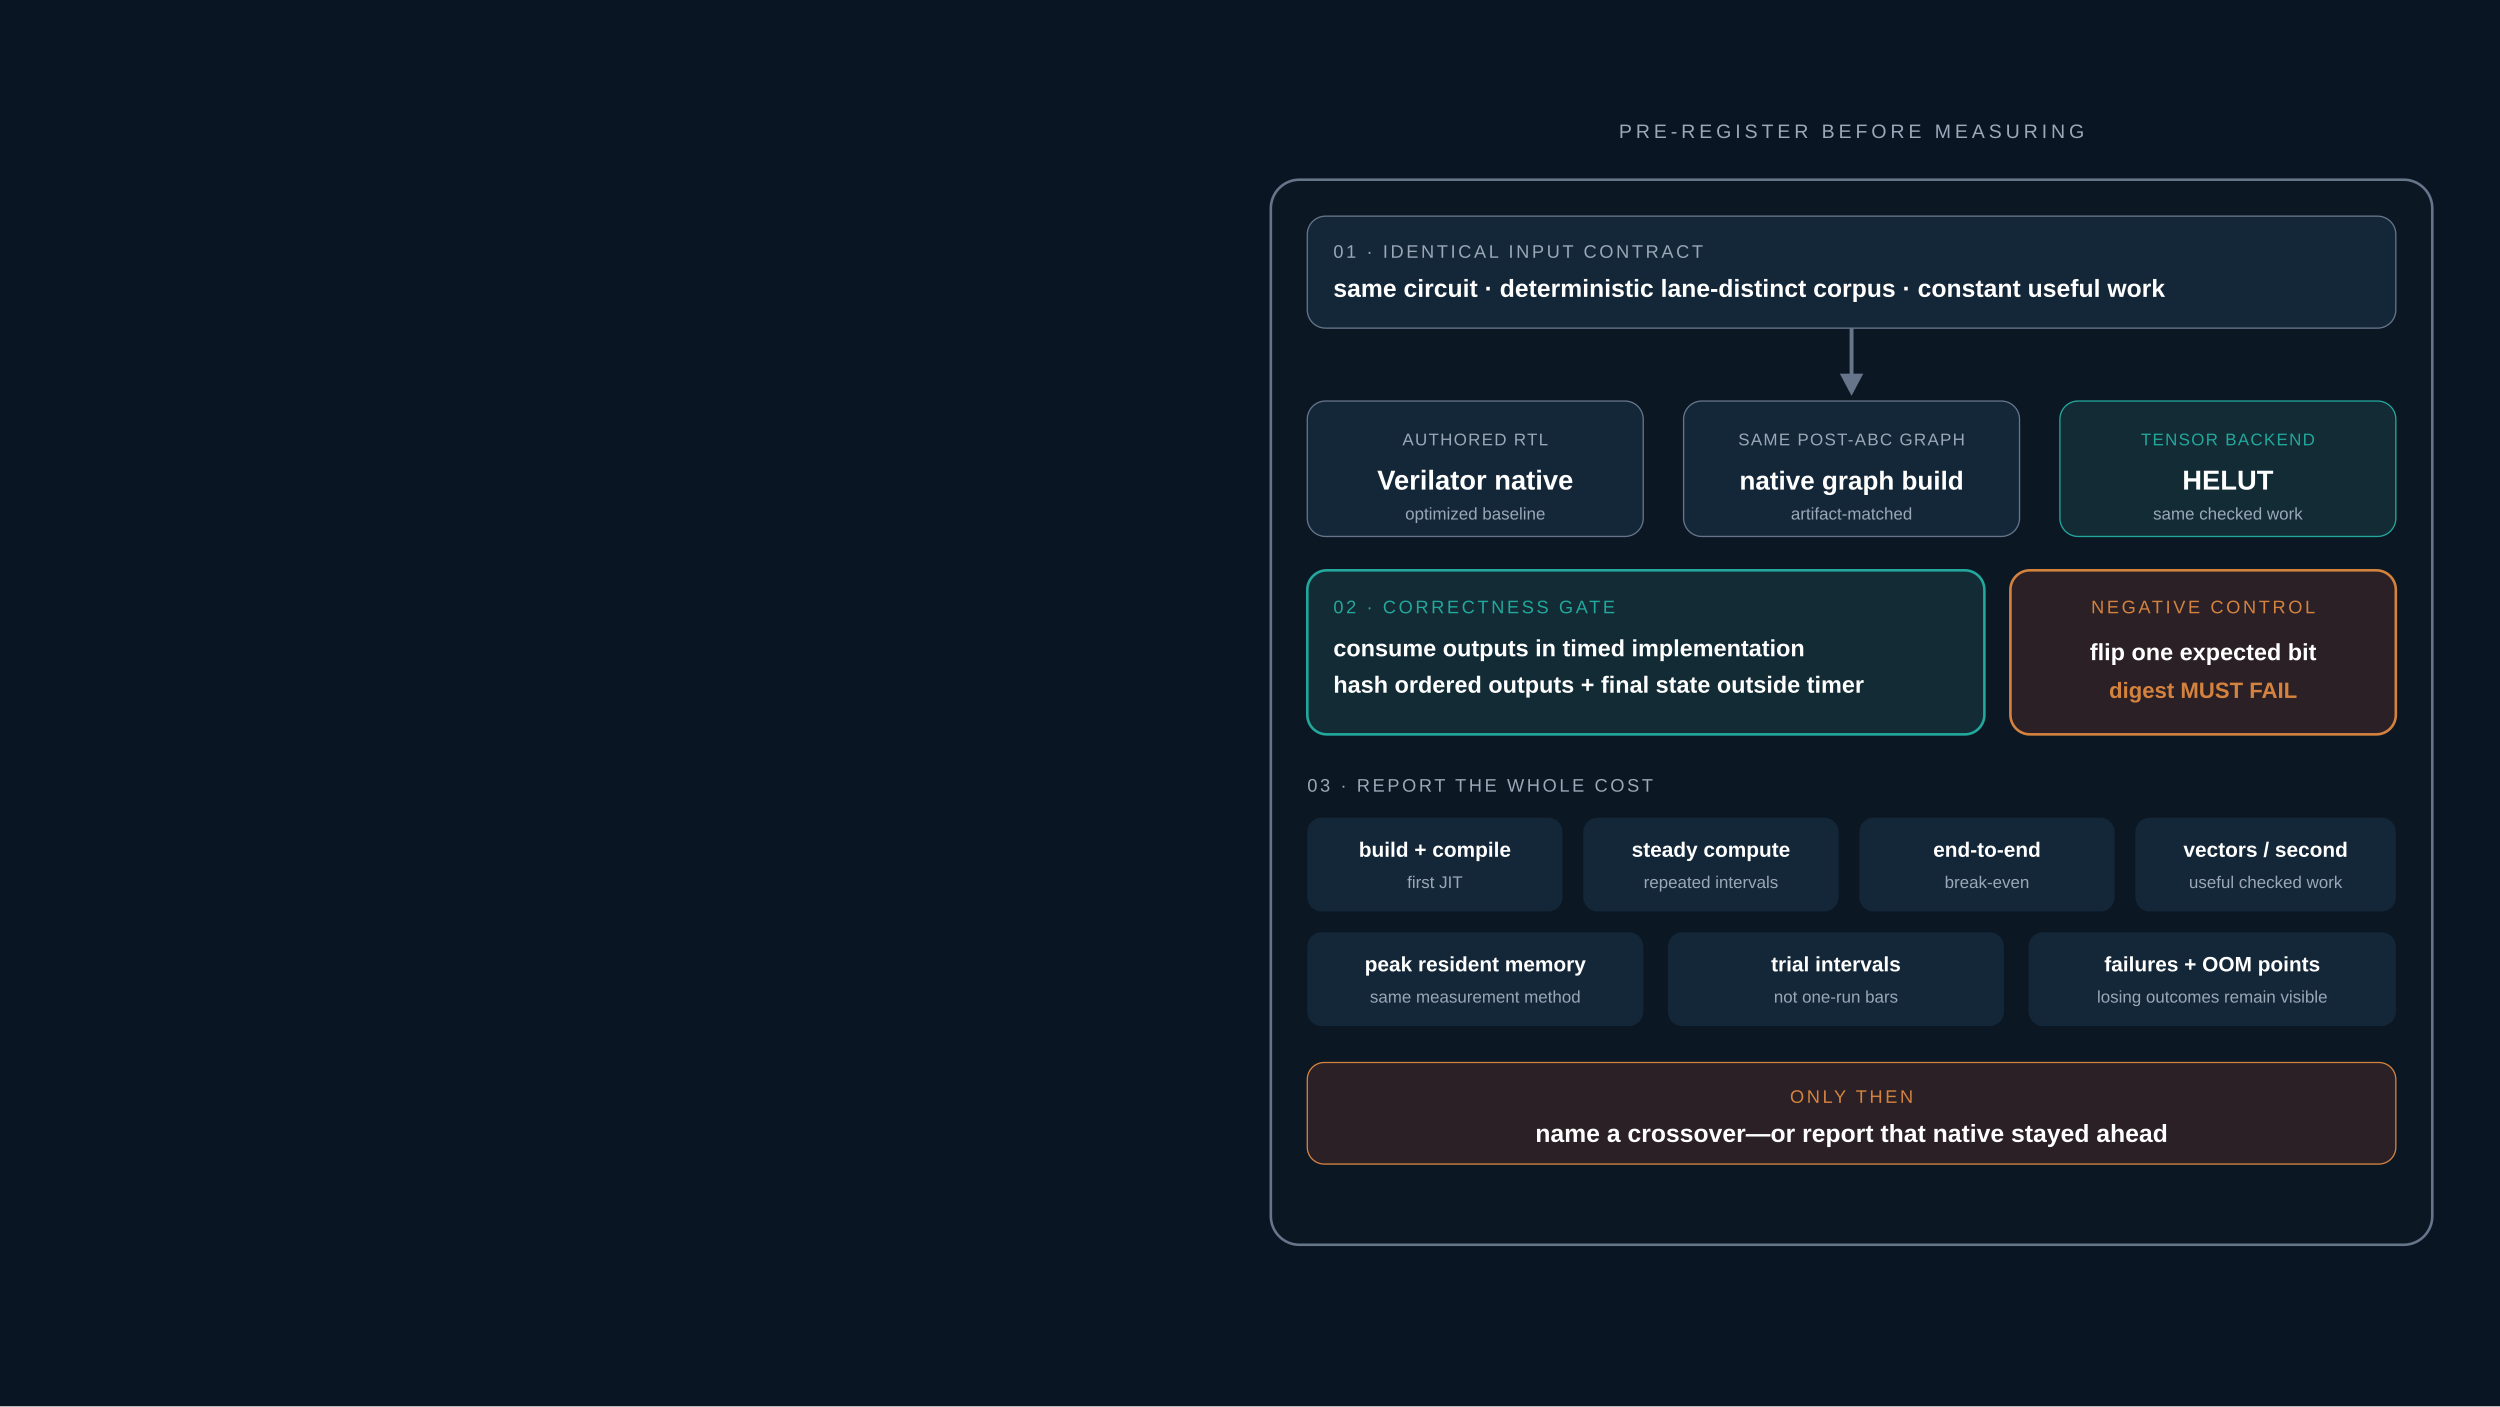
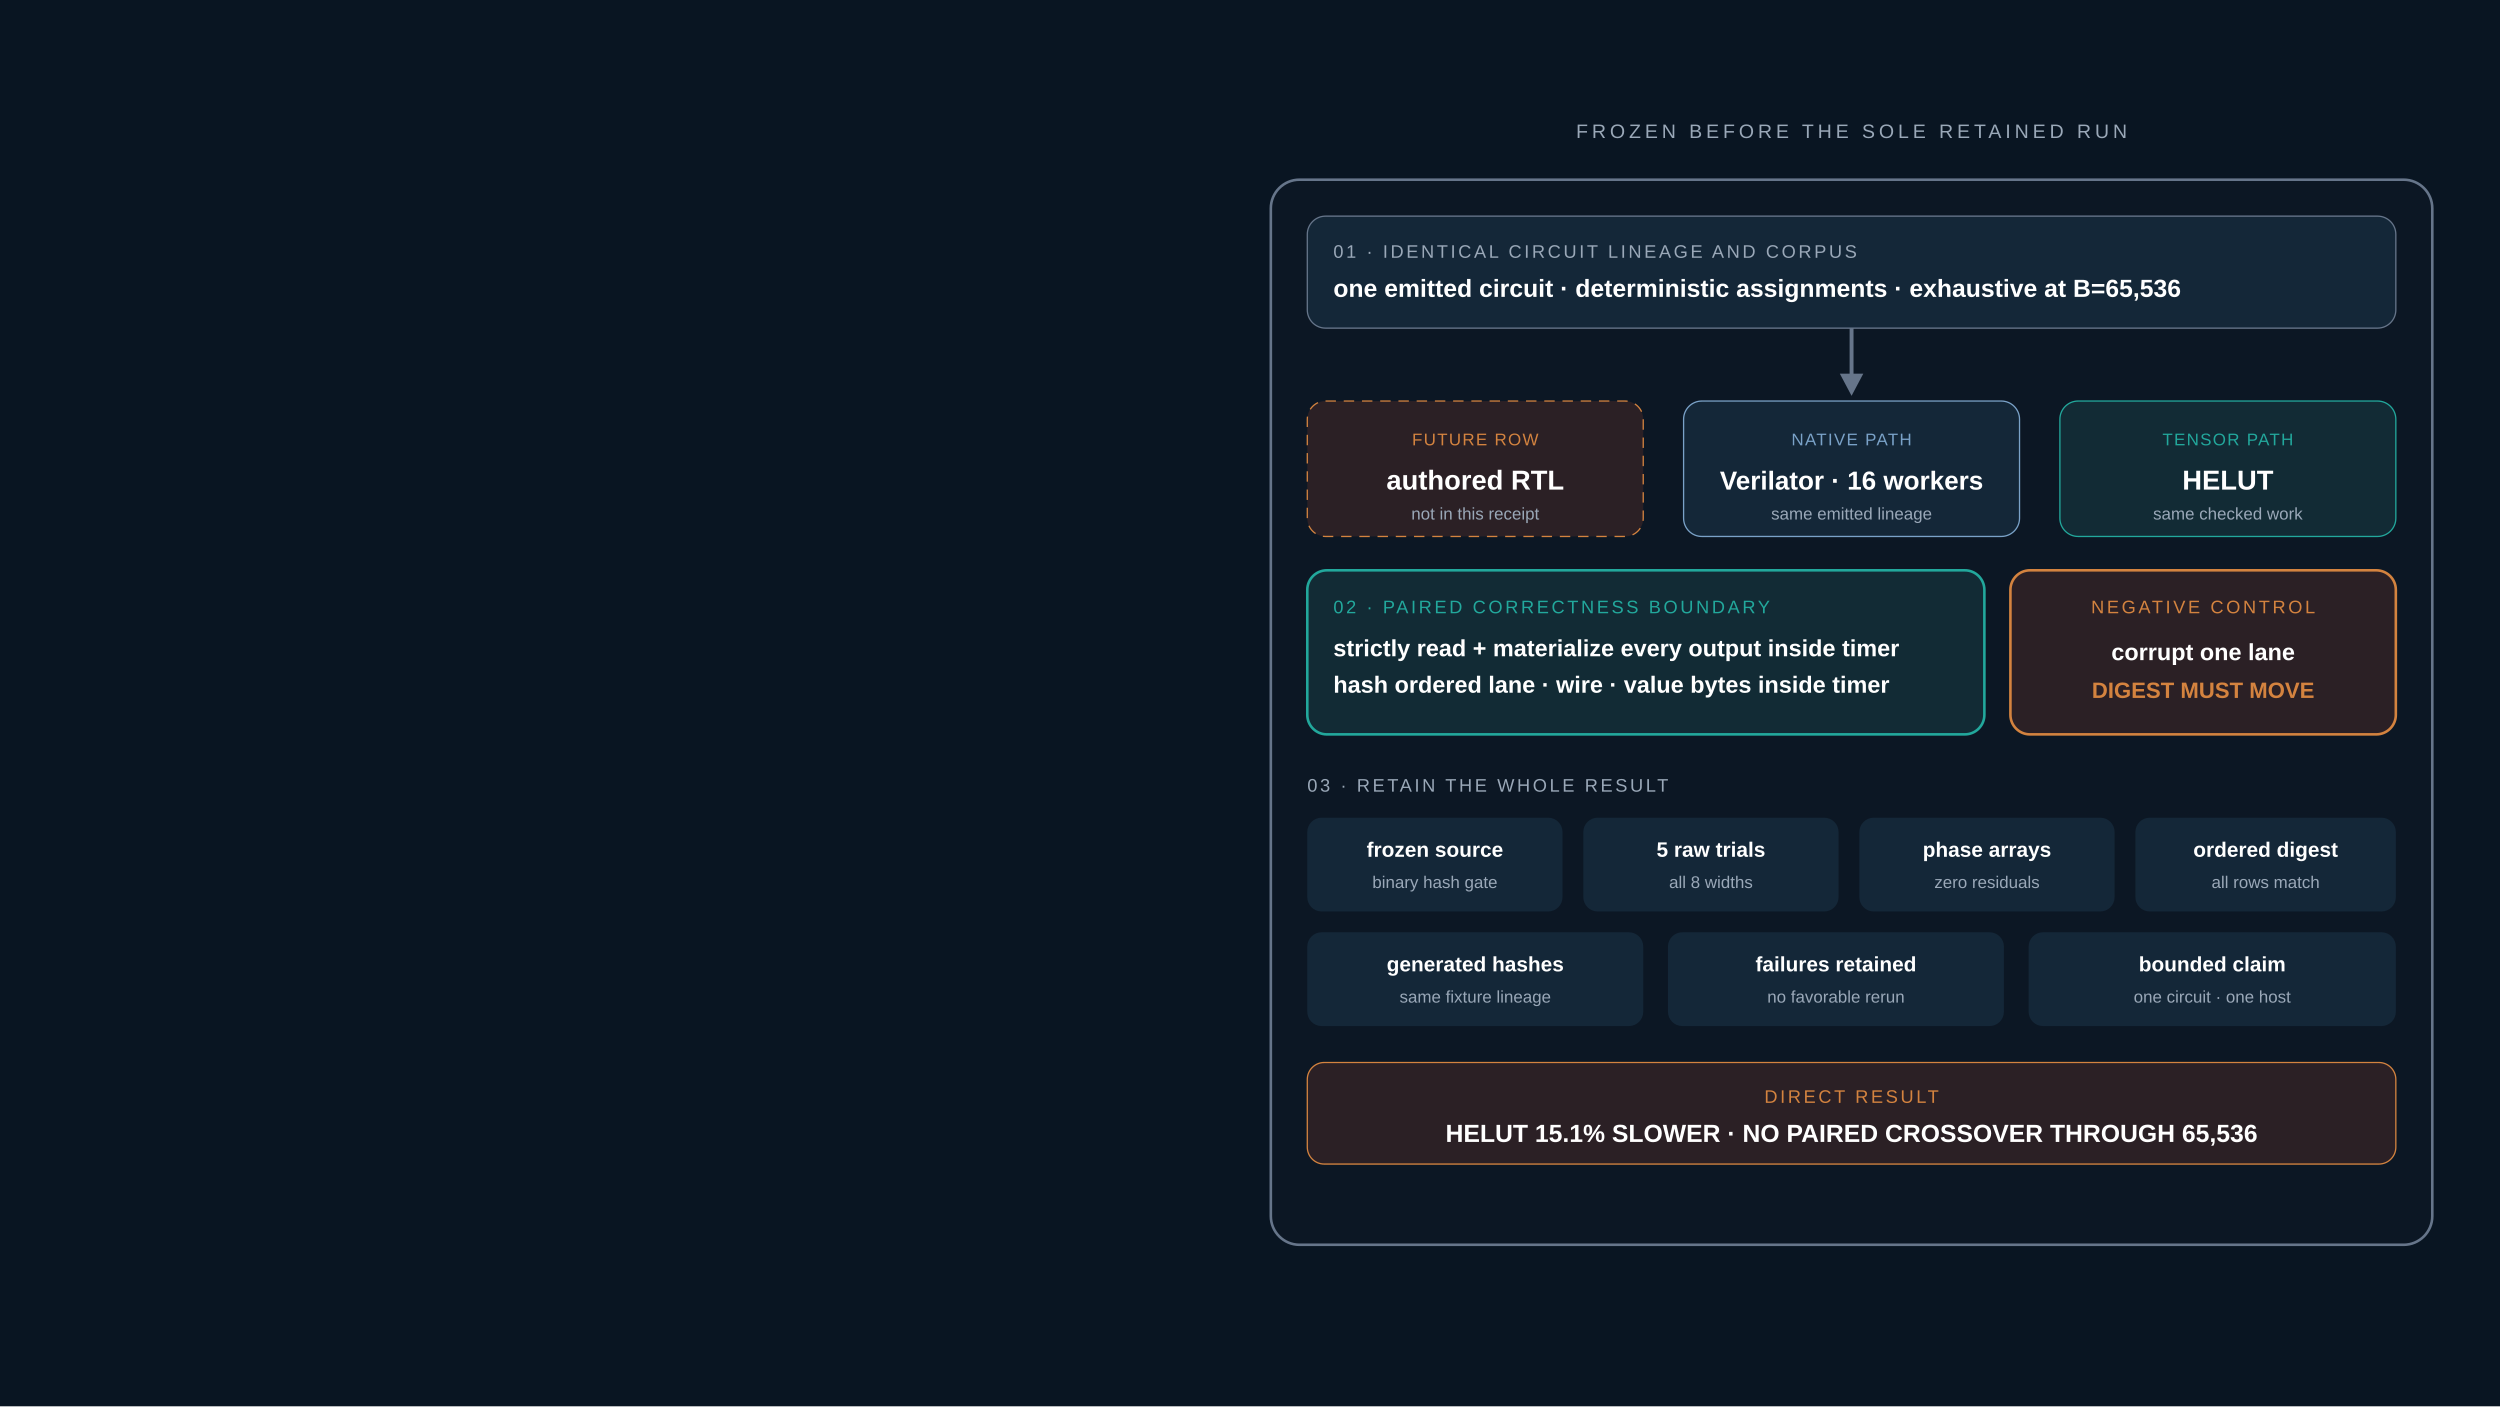
<svg xmlns="http://www.w3.org/2000/svg" viewBox="0 0 1920 1080" role="img" aria-labelledby="title desc">
  <rect width="1920" height="1080" fill="#091522" />
  <g transform="translate(976 88)" font-family="Arial, sans-serif">
-     <text x="446" y="18" text-anchor="middle" fill="#9aa8b8" font-size="15" letter-spacing="3">PRE-REGISTER BEFORE MEASURING</text>
+     <text x="446" y="18" text-anchor="middle" fill="#9aa8b8" font-size="15" letter-spacing="3">FROZEN BEFORE THE SOLE RETAINED RUN</text>
    <rect x="0" y="50" width="892" height="818" rx="22" fill="#0c1724" stroke="#66758a" stroke-width="2" />
    <g transform="translate(28 78)">
      <rect width="836" height="86" rx="14" fill="#142738" stroke="#66758a" />
-       <text x="20" y="32" fill="#9aa8b8" font-size="14" letter-spacing="2">01 · IDENTICAL INPUT CONTRACT</text>
-       <text x="20" y="62" fill="#fff" font-size="19" font-weight="700">same circuit · deterministic lane-distinct corpus · constant useful work</text>
+       <text x="20" y="32" fill="#9aa8b8" font-size="14" letter-spacing="2">01 · IDENTICAL CIRCUIT LINEAGE AND CORPUS</text>
+       <text x="20" y="62" fill="#fff" font-size="19" font-weight="700">one emitted circuit · deterministic assignments · exhaustive at B=65,536</text>
      <line x1="418" y1="86" x2="418" y2="126" stroke="#66758a" stroke-width="3" />
      <polygon points="418,138 409,121 427,121" fill="#66758a" />
      <g transform="translate(0 142)">
-         <rect width="258" height="104" rx="14" fill="#142738" stroke="#66758a" />
-         <text x="129" y="34" text-anchor="middle" fill="#9aa8b8" font-size="13" letter-spacing="1">AUTHORED RTL</text>
-         <text x="129" y="68" text-anchor="middle" fill="#fff" font-size="21" font-weight="700">Verilator native</text>
-         <text x="129" y="91" text-anchor="middle" fill="#9aa8b8" font-size="13">optimized baseline</text>
-         <rect x="289" width="258" height="104" rx="14" fill="#142738" stroke="#66758a" />
-         <text x="418" y="34" text-anchor="middle" fill="#9aa8b8" font-size="13" letter-spacing="1">SAME POST-ABC GRAPH</text>
-         <text x="418" y="68" text-anchor="middle" fill="#fff" font-size="20" font-weight="700">native graph build</text>
-         <text x="418" y="91" text-anchor="middle" fill="#9aa8b8" font-size="13">artifact-matched</text>
+         <rect width="258" height="104" rx="14" fill="#2b2025" stroke="#d4833f" stroke-dasharray="8 6" />
+         <text x="129" y="34" text-anchor="middle" fill="#d4833f" font-size="13" letter-spacing="1">FUTURE ROW</text>
+         <text x="129" y="68" text-anchor="middle" fill="#fff" font-size="21" font-weight="700">authored RTL</text>
+         <text x="129" y="91" text-anchor="middle" fill="#9aa8b8" font-size="13">not in this receipt</text>
+         <rect x="289" width="258" height="104" rx="14" fill="#142738" stroke="#7aa2c8" />
+         <text x="418" y="34" text-anchor="middle" fill="#7aa2c8" font-size="13" letter-spacing="1">NATIVE PATH</text>
+         <text x="418" y="68" text-anchor="middle" fill="#fff" font-size="20" font-weight="700">Verilator · 16 workers</text>
+         <text x="418" y="91" text-anchor="middle" fill="#9aa8b8" font-size="13">same emitted lineage</text>
        <rect x="578" width="258" height="104" rx="14" fill="#122b35" stroke="#22a89c" />
-         <text x="707" y="34" text-anchor="middle" fill="#22a89c" font-size="13" letter-spacing="1">TENSOR BACKEND</text>
+         <text x="707" y="34" text-anchor="middle" fill="#22a89c" font-size="13" letter-spacing="1">TENSOR PATH</text>
        <text x="707" y="68" text-anchor="middle" fill="#fff" font-size="21" font-weight="700">HELUT</text>
        <text x="707" y="91" text-anchor="middle" fill="#9aa8b8" font-size="13">same checked work</text>
      </g>
      <g transform="translate(0 272)">
        <rect width="520" height="126" rx="15" fill="#122b35" stroke="#22a89c" stroke-width="2" />
-         <text x="20" y="33" fill="#22a89c" font-size="14" letter-spacing="2">02 · CORRECTNESS GATE</text>
-         <text x="20" y="66" fill="#fff" font-size="18" font-weight="700">consume outputs in timed implementation</text>
-         <text x="20" y="94" fill="#fff" font-size="18" font-weight="700">hash ordered outputs + final state outside timer</text>
+         <text x="20" y="33" fill="#22a89c" font-size="14" letter-spacing="2">02 · PAIRED CORRECTNESS BOUNDARY</text>
+         <text x="20" y="66" fill="#fff" font-size="18" font-weight="700">strictly read + materialize every output inside timer</text>
+         <text x="20" y="94" fill="#fff" font-size="18" font-weight="700">hash ordered lane · wire · value bytes inside timer</text>
        <rect x="540" width="296" height="126" rx="15" fill="#2b2025" stroke="#d4833f" stroke-width="2" />
        <text x="688" y="33" text-anchor="middle" fill="#d4833f" font-size="14" letter-spacing="2">NEGATIVE CONTROL</text>
-         <text x="688" y="69" text-anchor="middle" fill="#fff" font-size="18" font-weight="700">flip one expected bit</text>
-         <text x="688" y="98" text-anchor="middle" fill="#d4833f" font-size="17" font-weight="700">digest MUST FAIL</text>
+         <text x="688" y="69" text-anchor="middle" fill="#fff" font-size="18" font-weight="700">corrupt one lane</text>
+         <text x="688" y="98" text-anchor="middle" fill="#d4833f" font-size="17" font-weight="700">DIGEST MUST MOVE</text>
      </g>
      <g transform="translate(0 424)">
-         <text x="0" y="18" fill="#9aa8b8" font-size="14" letter-spacing="2">03 · REPORT THE WHOLE COST</text>
+         <text x="0" y="18" fill="#9aa8b8" font-size="14" letter-spacing="2">03 · RETAIN THE WHOLE RESULT</text>
        <g transform="translate(0 38)">
          <rect width="196" height="72" rx="11" fill="#142738" />
          <rect x="212" width="196" height="72" rx="11" fill="#142738" />
          <rect x="424" width="196" height="72" rx="11" fill="#142738" />
          <rect x="636" width="200" height="72" rx="11" fill="#142738" />
-           <text x="98" y="30" text-anchor="middle" fill="#fff" font-size="16" font-weight="700">build + compile</text>
-           <text x="98" y="54" text-anchor="middle" fill="#9aa8b8" font-size="13">first JIT</text>
-           <text x="310" y="30" text-anchor="middle" fill="#fff" font-size="16" font-weight="700">steady compute</text>
-           <text x="310" y="54" text-anchor="middle" fill="#9aa8b8" font-size="13">repeated intervals</text>
-           <text x="522" y="30" text-anchor="middle" fill="#fff" font-size="16" font-weight="700">end-to-end</text>
-           <text x="522" y="54" text-anchor="middle" fill="#9aa8b8" font-size="13">break-even</text>
-           <text x="736" y="30" text-anchor="middle" fill="#fff" font-size="16" font-weight="700">vectors / second</text>
-           <text x="736" y="54" text-anchor="middle" fill="#9aa8b8" font-size="13">useful checked work</text>
+           <text x="98" y="30" text-anchor="middle" fill="#fff" font-size="16" font-weight="700">frozen source</text>
+           <text x="98" y="54" text-anchor="middle" fill="#9aa8b8" font-size="13">binary hash gate</text>
+           <text x="310" y="30" text-anchor="middle" fill="#fff" font-size="16" font-weight="700">5 raw trials</text>
+           <text x="310" y="54" text-anchor="middle" fill="#9aa8b8" font-size="13">all 8 widths</text>
+           <text x="522" y="30" text-anchor="middle" fill="#fff" font-size="16" font-weight="700">phase arrays</text>
+           <text x="522" y="54" text-anchor="middle" fill="#9aa8b8" font-size="13">zero residuals</text>
+           <text x="736" y="30" text-anchor="middle" fill="#fff" font-size="16" font-weight="700">ordered digest</text>
+           <text x="736" y="54" text-anchor="middle" fill="#9aa8b8" font-size="13">all rows match</text>
          <rect y="88" width="258" height="72" rx="11" fill="#142738" />
          <rect x="277" y="88" width="258" height="72" rx="11" fill="#142738" />
          <rect x="554" y="88" width="282" height="72" rx="11" fill="#142738" />
-           <text x="129" y="118" text-anchor="middle" fill="#fff" font-size="16" font-weight="700">peak resident memory</text>
-           <text x="129" y="142" text-anchor="middle" fill="#9aa8b8" font-size="13">same measurement method</text>
-           <text x="406" y="118" text-anchor="middle" fill="#fff" font-size="16" font-weight="700">trial intervals</text>
-           <text x="406" y="142" text-anchor="middle" fill="#9aa8b8" font-size="13">not one-run bars</text>
-           <text x="695" y="118" text-anchor="middle" fill="#fff" font-size="16" font-weight="700">failures + OOM points</text>
-           <text x="695" y="142" text-anchor="middle" fill="#9aa8b8" font-size="13">losing outcomes remain visible</text>
+           <text x="129" y="118" text-anchor="middle" fill="#fff" font-size="16" font-weight="700">generated hashes</text>
+           <text x="129" y="142" text-anchor="middle" fill="#9aa8b8" font-size="13">same fixture lineage</text>
+           <text x="406" y="118" text-anchor="middle" fill="#fff" font-size="16" font-weight="700">failures retained</text>
+           <text x="406" y="142" text-anchor="middle" fill="#9aa8b8" font-size="13">no favorable rerun</text>
+           <text x="695" y="118" text-anchor="middle" fill="#fff" font-size="16" font-weight="700">bounded claim</text>
+           <text x="695" y="142" text-anchor="middle" fill="#9aa8b8" font-size="13">one circuit · one host</text>
        </g>
      </g>
      <rect y="650" width="836" height="78" rx="13" fill="#2b2025" stroke="#d4833f" />
-       <text x="418" y="681" text-anchor="middle" fill="#d4833f" font-size="14" letter-spacing="2">ONLY THEN</text>
-       <text x="418" y="711" text-anchor="middle" fill="#fff" font-size="19" font-weight="700">name a crossover—or report that native stayed ahead</text>
+       <text x="418" y="681" text-anchor="middle" fill="#d4833f" font-size="14" letter-spacing="2">DIRECT RESULT</text>
+       <text x="418" y="711" text-anchor="middle" fill="#fff" font-size="19" font-weight="700">HELUT 15.1% SLOWER · NO PAIRED CROSSOVER THROUGH 65,536</text>
    </g>
  </g>
</svg>
